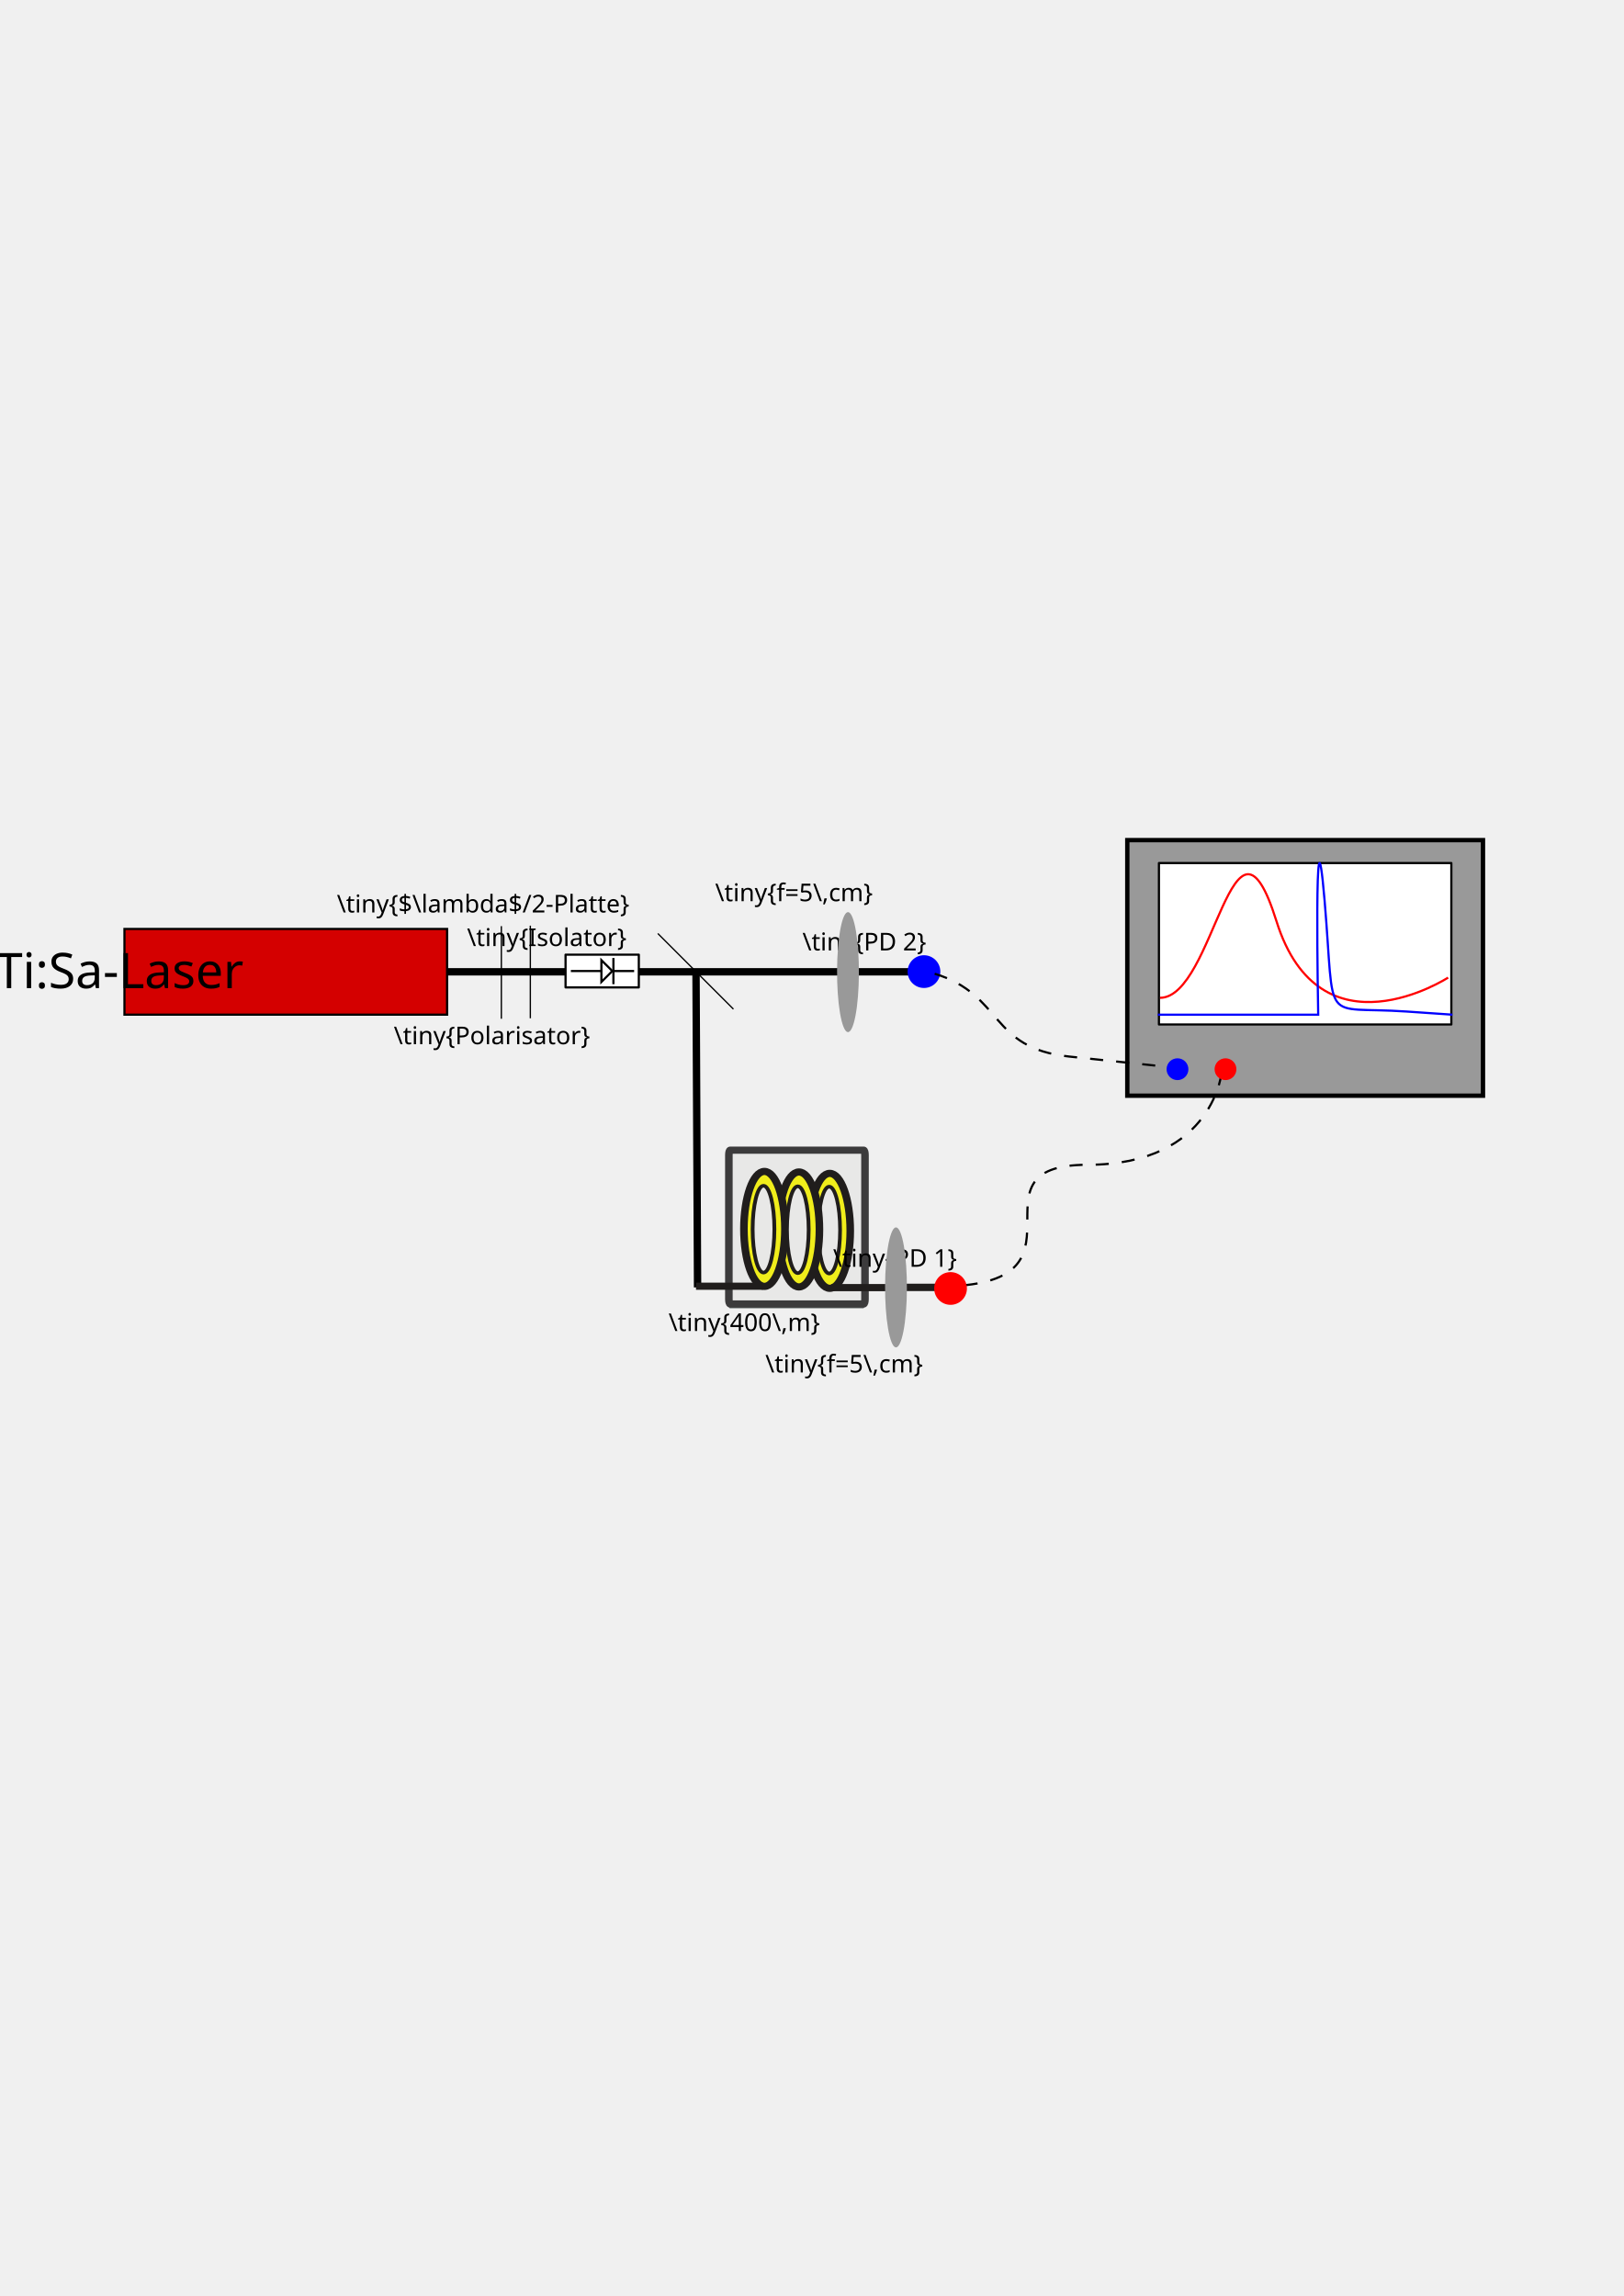
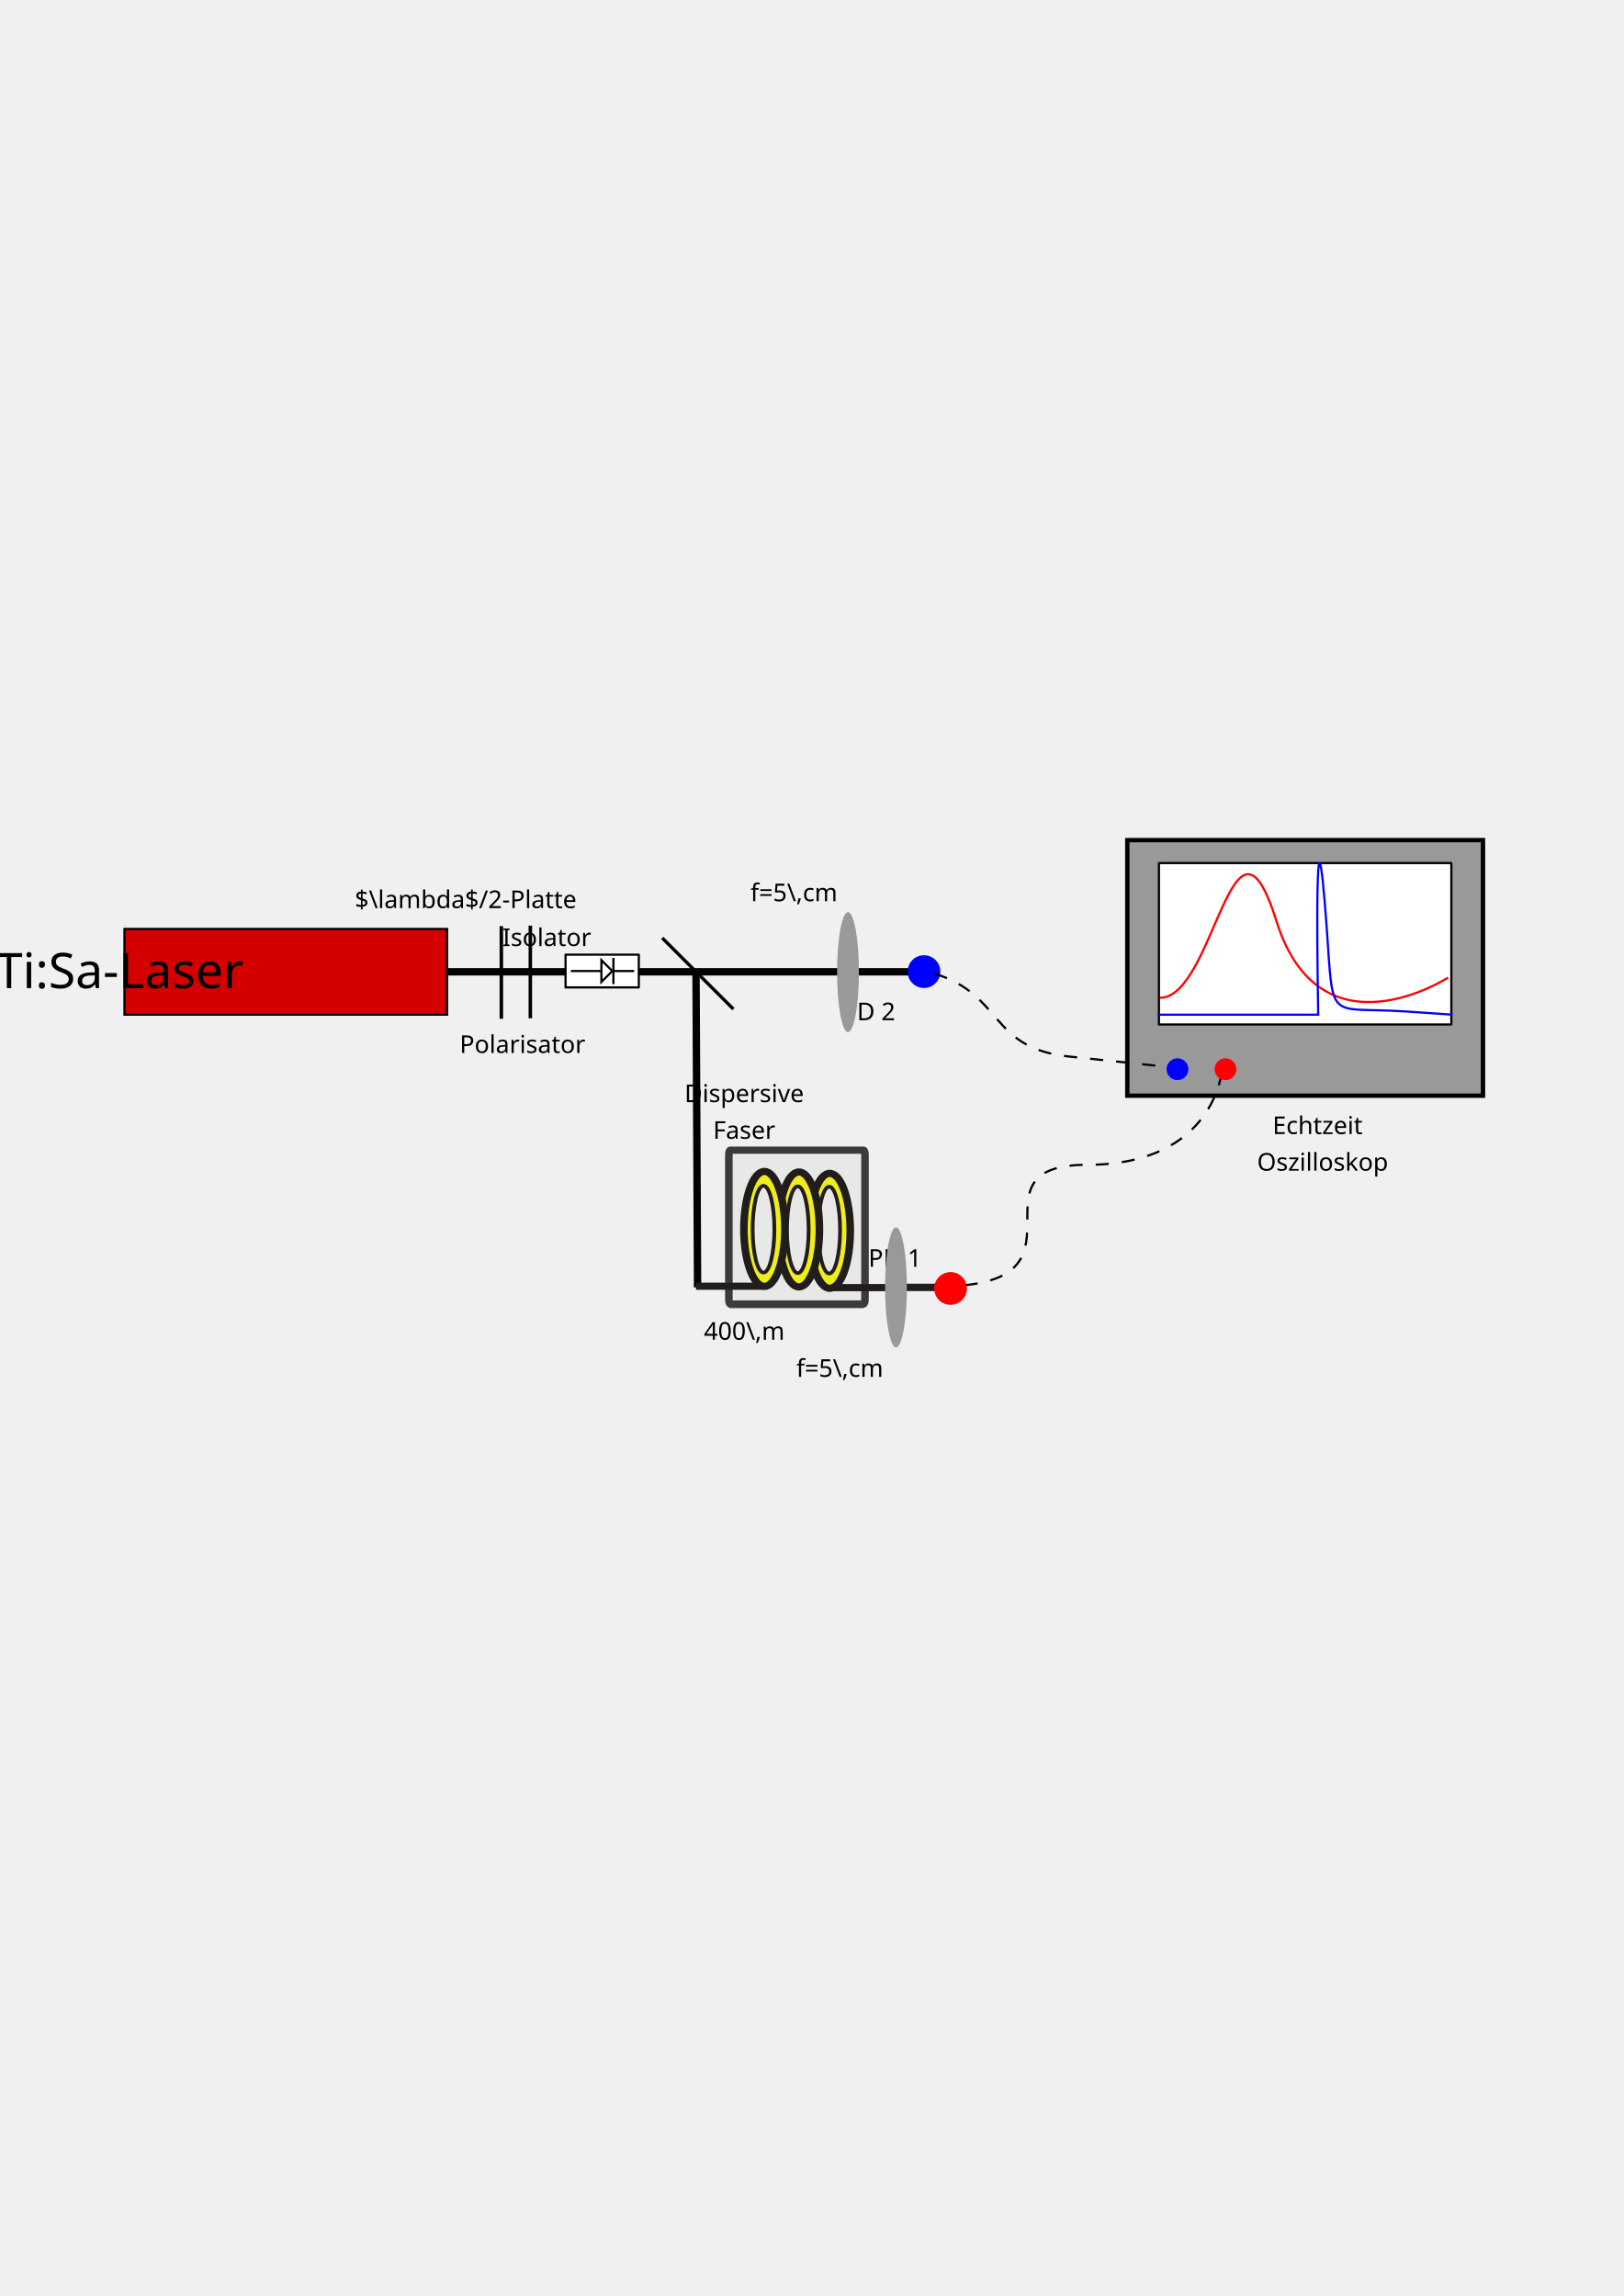
<svg xmlns="http://www.w3.org/2000/svg" width="210mm" height="297mm" viewBox="0 0 744.094 1052.362" id="svg6321" version="1.1">
  <defs id="defs6323">
    <clipPath id="clipPath5927" clipPathUnits="userSpaceOnUse">
      <path id="path5929" d="m 160.817,52.918 55.143,0 0,51.714 -54.857,0 z" style="fill:none;fill-rule:evenodd;stroke:#000000;stroke-width:0.8px;stroke-linecap:butt;stroke-linejoin:miter;stroke-opacity:1" />
    </clipPath>
    <clipPath id="clipPath3490-9" clipPathUnits="userSpaceOnUse">
      <path id="path3492-3" d="m 0,186.355 415.669,0 L 415.669,0 0,0 0,186.355 Z" />
    </clipPath>
    <clipPath clipPathUnits="userSpaceOnUse" id="clipPath7225">
      <path d="m 0,186.355 415.669,0 L 415.669,0 0,0 0,186.355 Z" id="path7227" />
    </clipPath>
  </defs>
  <g id="layer1">
    <rect y="425.783" x="57.036" height="39.286" width="147.857" id="rect3336" style="display:inline;fill:#d40000;fill-rule:evenodd;stroke:#000000;stroke-width:1px;stroke-linecap:butt;stroke-linejoin:miter;stroke-opacity:1" />
    <text id="text4144" y="452.925" x="129.911" style="font-style:normal;font-variant:normal;font-weight:normal;font-stretch:normal;font-size:20px;line-height:120%;font-family:sans-serif;-inkscape-font-specification:'sans-serif, Normal';text-align:center;letter-spacing:0px;word-spacing:0px;writing-mode:lr-tb;text-anchor:middle;display:inline;fill:#000000;fill-opacity:1;stroke:none;stroke-width:1px;stroke-linecap:butt;stroke-linejoin:miter;stroke-opacity:1;" xml:space="preserve">
      <tspan style="font-style:normal;font-variant:normal;font-weight:normal;font-stretch:normal;font-size:22.5px;line-height:120%;font-family:sans-serif;-inkscape-font-specification:'sans-serif, Normal';text-align:center;writing-mode:lr-tb;text-anchor:middle;" y="452.925" x="67.75" id="tspan4146">Ti:Sa-Laser</tspan>
    </text>
    <rect y="385.068" x="516.607" height="117.143" width="163" id="rect4225" style="display:inline;fill:#999999;fill-opacity:1;stroke:#000000;stroke-width:2;stroke-miterlimit:4;stroke-dasharray:none;stroke-opacity:1" />
    <path id="path5619" d="m 204.893,445.425 220,0" style="display:inline;fill:none;fill-rule:evenodd;stroke:#000000;stroke-width:3.381;stroke-linecap:butt;stroke-linejoin:miter;stroke-miterlimit:4;stroke-dasharray:none;stroke-opacity:1" />
    <path d="m 417.33,440.973 a 7.5,7.5 0 0 1 10.458,-1.742 7.5,7.5 0 0 1 1.751,10.456 7.5,7.5 0 0 1 -10.455,1.76 7.5,7.5 0 0 1 -1.769,-10.453" id="path5629" style="display:inline;fill:#0000ff;fill-opacity:1;fill-rule:nonzero;stroke-linejoin:round" />
-     <path id="path5633" d="m 229.75,424.497 0,42.445 0,0" style="display:inline;fill:none;fill-rule:evenodd;stroke:#000000;stroke-width:0.602px;stroke-linecap:butt;stroke-linejoin:miter;stroke-opacity:1" />
-     <path id="path5633-1" d="m 243.036,424.267 0,42.445 0,0" style="display:inline;fill:none;fill-rule:evenodd;stroke:#000000;stroke-width:0.602px;stroke-linecap:butt;stroke-linejoin:miter;stroke-opacity:1" />
-     <path id="path5633-1-7" d="m 301.457,427.867 34.656,34.656 0,0" style="display:inline;fill:none;fill-rule:evenodd;stroke:#000000;stroke-width:0.602px;stroke-linecap:butt;stroke-linejoin:miter;stroke-opacity:1" />
+     <path id="path5633" d="m 229.75,424.497 0,42.445 0,0" style="display:inline;fill:none;fill-rule:evenodd;stroke:#000000;stroke-width:1.6;stroke-linecap:butt;stroke-linejoin:miter;stroke-opacity:1;stroke-miterlimit:4;stroke-dasharray:none" />
+     <path id="path5633-1" d="m 243.036,424.267 0,42.445 0,0" style="display:inline;fill:none;fill-rule:evenodd;stroke:#000000;stroke-width:1.6;stroke-linecap:butt;stroke-linejoin:miter;stroke-opacity:1;stroke-miterlimit:4;stroke-dasharray:none" />
+     <path id="path5633-1-7" d="m 303.476,429.911 32.625,32.625 0,0" style="display:inline;fill:none;fill-rule:evenodd;stroke:#000000;stroke-width:1.5;stroke-linecap:butt;stroke-linejoin:miter;stroke-miterlimit:4;stroke-dasharray:none;stroke-opacity:1" />
    <path id="path5667" d="m 318.964,445.493 0.714,144.57" style="display:inline;fill:none;fill-rule:evenodd;stroke:#000000;stroke-width:3.381;stroke-linecap:butt;stroke-linejoin:round;stroke-miterlimit:4;stroke-dasharray:none;stroke-opacity:1" />
    <rect y="437.568" x="259.179" height="15" width="33.571" id="rect5669" style="display:inline;fill:#ffffff;fill-opacity:1;fill-rule:nonzero;stroke:#000000;stroke-width:1;stroke-linejoin:round;stroke-opacity:1" />
    <g transform="matrix(1.851024,0,0,-1.755014,398.254,593.472)" id="g3534">
      <path id="path3536" style="fill:#666d6c;fill-opacity:1;fill-rule:nonzero;stroke:none" d="m -1.08,-2.279 c 0,-0.688 -0.15,-1.246 -0.335,-1.246 l -33.029,0 c -0.185,0 -0.335,0.558 -0.335,1.246 l 0,37.688 c 0,0.689 0.15,1.246 0.335,1.246 l 33.029,0 c 0.185,0 0.335,-0.557 0.335,-1.246 l 0,-37.688 z" />
    </g>
    <g transform="matrix(1.851024,0,0,-1.755014,396.3959,595.4982)" id="g3538">
      <path id="path3540" style="fill:#e8e8e7;fill-opacity:1;fill-rule:nonzero;stroke:none" d="m 0,0 c 0,-0.688 -0.15,-1.246 -0.335,-1.246 l -33.029,0 c -0.185,0 -0.335,0.558 -0.335,1.246 l 0,37.688 c 0,0.688 0.15,1.246 0.335,1.246 l 33.029,0 C -0.15,38.934 0,38.376 0,37.688 L 0,0 Z" />
    </g>
    <g transform="matrix(1.851024,0,0,-1.755014,396.3959,595.4982)" id="g3542">
      <path id="path3544" style="fill:none;stroke:#3c3b3c;stroke-width:1.876;stroke-linecap:butt;stroke-linejoin:miter;stroke-miterlimit:10;stroke-dasharray:none;stroke-opacity:1" d="m 0,0 c 0,-0.688 -0.15,-1.246 -0.335,-1.246 l -33.029,0 c -0.185,0 -0.335,0.558 -0.335,1.246 l 0,37.688 c 0,0.688 0.15,1.246 0.335,1.246 l 33.029,0 C -0.15,38.934 0,38.376 0,37.688 L 0,0 Z" />
    </g>
    <g transform="matrix(1.851024,0,0,-1.755014,389.6473,564.1507)" id="g3546">
      <path id="path3548" style="fill:#f0ed1b;fill-opacity:1;fill-rule:nonzero;stroke:none" d="m 0,0 c 0,-8.29 -2.272,-15.011 -5.076,-15.011 -2.803,0 -5.075,6.721 -5.075,15.011 0,8.29 2.272,15.011 5.075,15.011 C -2.272,15.011 0,8.29 0,0" />
    </g>
    <g transform="matrix(1.851024,0,0,-1.755014,389.6473,564.1507)" id="g3550">
      <path id="path3552" style="fill:none;stroke:#201d1c;stroke-width:1.876;stroke-linecap:butt;stroke-linejoin:miter;stroke-miterlimit:10;stroke-dasharray:none;stroke-opacity:1" d="m 0,0 c 0,-8.29 -2.272,-15.011 -5.076,-15.011 -2.803,0 -5.075,6.721 -5.075,15.011 0,8.29 2.272,15.011 5.075,15.011 C -2.272,15.011 0,8.29 0,0 Z" />
    </g>
    <g transform="matrix(1.851024,0,0,-1.755014,384.9877,563.803)" id="g3554">
      <path id="path3556" style="fill:#e8e8e7;fill-opacity:1;fill-rule:nonzero;stroke:none" d="m 0,0 c 0,-6.262 -1.205,-11.339 -2.693,-11.339 -1.487,0 -2.692,5.077 -2.692,11.339 0,6.262 1.205,11.339 2.692,11.339 C -1.205,11.339 0,6.262 0,0" />
    </g>
    <g transform="matrix(1.851024,0,0,-1.755014,384.9877,563.803)" id="g3558">
      <path style="fill:none;stroke:#201d1c;stroke-width:1.691;stroke-linecap:butt;stroke-linejoin:miter;stroke-miterlimit:10;stroke-dasharray:none;stroke-opacity:1" d="m 384.396,196.197 c -2.752,0 -4.984,8.91 -4.984,19.9 0,10.99 2.232,19.898 4.984,19.898 2.754,0 4.984,-8.909 4.984,-19.898 0,-10.99 -2.23,-19.9 -4.984,-19.9 z" transform="matrix(0.5402416,0,0,-0.5697959,-210.3596,123.1311)" id="path3560" />
    </g>
    <g transform="matrix(1.851024,0,0,-1.755014,375.5243,563.5171)" id="g3562">
      <path id="path3564" style="fill:#f0ed1b;fill-opacity:1;fill-rule:nonzero;stroke:none" d="m 0,0 c 0,-8.29 -2.272,-15.011 -5.076,-15.011 -2.803,0 -5.075,6.721 -5.075,15.011 0,8.29 2.272,15.011 5.075,15.011 C -2.272,15.011 0,8.29 0,0" />
    </g>
    <g transform="matrix(1.851024,0,0,-1.755014,375.5243,563.5171)" id="g3566">
      <path id="path3568" style="fill:none;stroke:#201d1c;stroke-width:1.876;stroke-linecap:butt;stroke-linejoin:miter;stroke-miterlimit:10;stroke-dasharray:none;stroke-opacity:1" d="m 0,0 c 0,-8.29 -2.272,-15.011 -5.076,-15.011 -2.803,0 -5.075,6.721 -5.075,15.011 0,8.29 2.272,15.011 5.075,15.011 C -2.272,15.011 0,8.29 0,0 Z" />
    </g>
    <g transform="matrix(1.851024,0,0,-1.755014,359.7022,563.2626)" id="g3570">
      <path id="path3572" style="fill:#f0ed1b;fill-opacity:1;fill-rule:nonzero;stroke:none" d="m 0,0 c 0,-8.29 -2.272,-15.011 -5.076,-15.011 -2.803,0 -5.076,6.721 -5.076,15.011 0,8.29 2.273,15.011 5.076,15.011 C -2.272,15.011 0,8.29 0,0" />
    </g>
    <g transform="matrix(1.851024,0,0,-1.755014,359.7022,563.2626)" id="g3574">
      <path id="path3576" style="fill:none;stroke:#201d1c;stroke-width:1.876;stroke-linecap:butt;stroke-linejoin:miter;stroke-miterlimit:10;stroke-dasharray:none;stroke-opacity:1" d="m 0,0 c 0,-8.29 -2.272,-15.011 -5.076,-15.011 -2.803,0 -5.076,6.721 -5.076,15.011 0,8.29 2.273,15.011 5.076,15.011 C -2.272,15.011 0,8.29 0,0 Z" />
    </g>
    <g transform="matrix(1.851024,0,0,-1.755014,354.8784,563.3862)" id="g3578">
      <path id="path3580" style="fill:#e8e8e7;fill-opacity:1;fill-rule:nonzero;stroke:none" d="m 0,0 c 0,-6.262 -1.205,-11.339 -2.693,-11.339 -1.487,0 -2.692,5.077 -2.692,11.339 0,6.262 1.205,11.339 2.692,11.339 C -1.205,11.339 0,6.262 0,0" />
    </g>
    <g transform="matrix(1.851024,0,0,-1.755014,354.8784,563.3862)" id="g3582">
      <path id="path3584" style="fill:none;stroke:#201d1c;stroke-width:0.938;stroke-linecap:butt;stroke-linejoin:miter;stroke-miterlimit:10;stroke-dasharray:none;stroke-opacity:1" d="m 0,0 c 0,-6.262 -1.205,-11.339 -2.693,-11.339 -1.487,0 -2.692,5.077 -2.692,11.339 0,6.262 1.205,11.339 2.692,11.339 C -1.205,11.339 0,6.262 0,0 Z" />
    </g>
    <g transform="matrix(1.851024,0,0,-1.755014,370.594,563.6359)" id="g3586">
      <path id="path3588" style="fill:#e8e8e7;fill-opacity:1;fill-rule:nonzero;stroke:none" d="m 0,0 c 0,-6.262 -1.205,-11.339 -2.693,-11.339 -1.487,0 -2.692,5.077 -2.692,11.339 0,6.262 1.205,11.339 2.692,11.339 C -1.205,11.339 0,6.262 0,0" />
    </g>
    <g transform="matrix(1.851024,0,0,-1.755014,370.594,563.6359)" id="g3590">
      <path id="path3592" style="fill:none;stroke:#201d1c;stroke-width:0.938;stroke-linecap:butt;stroke-linejoin:miter;stroke-miterlimit:10;stroke-dasharray:none;stroke-opacity:1" d="m 0,0 c 0,-6.262 -1.205,-11.339 -2.693,-11.339 -1.487,0 -2.692,5.077 -2.692,11.339 0,6.262 1.205,11.339 2.692,11.339 C -1.205,11.339 0,6.262 0,0 Z" />
    </g>
    <g transform="matrix(1.851024,0,0,-1.755014,318.9643,589.5399)" id="g3594">
      <path id="path3596" style="fill:none;stroke:#201d1c;stroke-width:1.876;stroke-linecap:butt;stroke-linejoin:round;stroke-miterlimit:10;stroke-dasharray:none;stroke-opacity:1" d="M 0,0 16.56,0" />
    </g>
    <g transform="matrix(1.851024,0,0,-1.755014,380.9366,590.1717)" id="g3598">
      <path id="path3600" style="fill:none;stroke:#201d1c;stroke-width:1.876;stroke-linecap:butt;stroke-linejoin:miter;stroke-miterlimit:10;stroke-dasharray:none;stroke-opacity:1" d="M 0,0 14.809,0" />
    </g>
-     <text id="text6061" y="610.068" x="367.079" style="font-style:normal;font-weight:normal;font-size:40px;line-height:125%;font-family:sans-serif;text-align:center;letter-spacing:0px;word-spacing:0px;text-anchor:middle;fill:#000000;fill-opacity:1;stroke:none;stroke-width:1px;stroke-linecap:butt;stroke-linejoin:miter;stroke-opacity:1" xml:space="preserve">
-       <tspan style="font-size:11.25px;text-align:center;text-anchor:middle" y="610.068" x="367.079" id="tspan6063">\tiny{400\,m}</tspan>
+     <text id="text6061" y="614.068" x="367.079" style="font-style:normal;font-weight:normal;font-size:40px;line-height:125%;font-family:sans-serif;text-align:center;letter-spacing:0px;word-spacing:0px;text-anchor:middle;fill:#000000;fill-opacity:1;stroke:none;stroke-width:1px;stroke-linecap:butt;stroke-linejoin:miter;stroke-opacity:1" xml:space="preserve">
+       <tspan style="font-size:11.25px;text-align:center;text-anchor:middle" y="614.068" x="367.079" id="tspan6063">400\,m</tspan>
    </text>
    <path style="display:inline;fill:none;fill-opacity:1;fill-rule:evenodd;stroke:#000000;stroke-width:1;stroke-linecap:butt;stroke-linejoin:miter;stroke-miterlimit:4;stroke-dasharray:6, 6;stroke-dashoffset:0;stroke-opacity:1" d="m 428.333,446.302 c 31.82,9.781 24.734,34.089 61.559,37.953 l 50.662,5.316" id="path5893" />
    <path style="display:inline;fill:none;fill-rule:evenodd;stroke:#000000;stroke-width:1;stroke-linecap:butt;stroke-linejoin:miter;stroke-miterlimit:4;stroke-dasharray:6, 6;stroke-dashoffset:0;stroke-opacity:1" d="m 430.054,589.636 c 76.373,0 9.485,-55.76 68.233,-55.76 58.748,0 61.792,-43.777 61.792,-43.777" id="path5897" />
    <text xml:space="preserve" style="font-style:normal;font-weight:normal;font-size:40px;line-height:125%;font-family:sans-serif;text-align:center;letter-spacing:0px;word-spacing:0px;text-anchor:middle;display:inline;fill:#000000;fill-opacity:1;stroke:none;stroke-width:1px;stroke-linecap:butt;stroke-linejoin:miter;stroke-opacity:1" x="389.85" y="413.068" id="text5899">
-       <tspan id="tspan5901" x="389.85" y="413.068" style="font-size:11.25px;text-align:center;text-anchor:middle">\tiny{f=5\,cm}</tspan>
+       <tspan id="tspan5901" x="389.85" y="413.068" style="font-size:11.25px;text-align:center;text-anchor:middle">f=5\,cm</tspan>
    </text>
-     <text xml:space="preserve" style="font-style:normal;font-weight:normal;font-size:40px;line-height:125%;font-family:sans-serif;text-align:center;letter-spacing:0px;word-spacing:0px;text-anchor:middle;display:inline;fill:#000000;fill-opacity:1;stroke:none;stroke-width:1px;stroke-linecap:butt;stroke-linejoin:miter;stroke-opacity:1" x="412.85" y="629.068" id="text5899-2">
-       <tspan id="tspan5901-8" x="412.85" y="629.068" style="font-size:11.25px;text-align:center;text-anchor:middle">\tiny{f=5\,cm}</tspan>
+     <text xml:space="preserve" style="font-style:normal;font-weight:normal;font-size:40px;line-height:125%;font-family:sans-serif;text-align:center;letter-spacing:0px;word-spacing:0px;text-anchor:middle;display:inline;fill:#000000;fill-opacity:1;stroke:none;stroke-width:1px;stroke-linecap:butt;stroke-linejoin:miter;stroke-opacity:1" x="410.85" y="631.068" id="text5899-2">
+       <tspan id="tspan5901-8" x="410.85" y="631.068" style="font-size:11.25px;text-align:center;text-anchor:middle">f=5\,cm</tspan>
    </text>
-     <text xml:space="preserve" style="font-style:normal;font-weight:normal;font-size:40px;line-height:125%;font-family:sans-serif;text-align:center;letter-spacing:0px;word-spacing:0px;text-anchor:middle;display:inline;fill:#000000;fill-opacity:1;stroke:none;stroke-width:1px;stroke-linecap:butt;stroke-linejoin:miter;stroke-opacity:1" x="251.441" y="478.616" id="text5931-8">
-       <tspan id="tspan5933-3" x="251.441" y="478.616" style="font-size:11.25px;text-align:center;text-anchor:middle">\tiny{Polarisator}</tspan>
+     <text xml:space="preserve" style="font-style:normal;font-weight:normal;font-size:40px;line-height:125%;font-family:sans-serif;text-align:center;letter-spacing:0px;word-spacing:0px;text-anchor:middle;display:inline;fill:#000000;fill-opacity:1;stroke:none;stroke-width:1px;stroke-linecap:butt;stroke-linejoin:miter;stroke-opacity:1" x="265.441" y="482.616" id="text5931-8">
+       <tspan id="tspan5933-3" x="265.441" y="482.616" style="font-size:11.25px;text-align:center;text-anchor:middle">Polarisator</tspan>
    </text>
    <text xml:space="preserve" style="font-style:normal;font-weight:normal;font-size:40px;line-height:125%;font-family:sans-serif;text-align:center;letter-spacing:0px;word-spacing:0px;text-anchor:middle;display:inline;fill:#000000;fill-opacity:1;stroke:none;stroke-width:1px;stroke-linecap:butt;stroke-linejoin:miter;stroke-opacity:1" x="276.575" y="433.616" id="text5931-0">
-       <tspan id="tspan5933-2" x="276.575" y="433.616" style="font-size:11.25px;text-align:center;text-anchor:middle">\tiny{Isolator}</tspan>
+       <tspan id="tspan5933-2" x="276.575" y="433.616" style="font-size:11.25px;text-align:center;text-anchor:middle">Isolator</tspan>
    </text>
-     <text xml:space="preserve" style="font-style:normal;font-weight:normal;font-size:40px;line-height:125%;font-family:sans-serif;text-align:center;letter-spacing:0px;word-spacing:0px;text-anchor:middle;display:inline;fill:#000000;fill-opacity:1;stroke:none;stroke-width:1px;stroke-linecap:butt;stroke-linejoin:miter;stroke-opacity:1" x="422.105" y="435.616" id="text5931-89">
-       <tspan id="tspan5933-4" x="422.105" y="435.616" style="font-size:11.25px;text-align:center;text-anchor:middle">\tiny{PD 2}</tspan>
+     <text xml:space="preserve" style="font-style:normal;font-weight:normal;font-size:40px;line-height:125%;font-family:sans-serif;text-align:center;letter-spacing:0px;word-spacing:0px;text-anchor:middle;display:inline;fill:#000000;fill-opacity:1;stroke:none;stroke-width:1px;stroke-linecap:butt;stroke-linejoin:miter;stroke-opacity:1" x="424.105" y="467.616" id="text5931-89">
+       <tspan id="tspan5933-4" x="424.105" y="467.616" style="font-size:11.25px;text-align:center;text-anchor:middle">PD 2</tspan>
    </text>
    <text xml:space="preserve" style="font-style:normal;font-weight:normal;font-size:40px;line-height:125%;font-family:sans-serif;text-align:center;letter-spacing:0px;word-spacing:0px;text-anchor:middle;display:inline;fill:#000000;fill-opacity:1;stroke:none;stroke-width:1px;stroke-linecap:butt;stroke-linejoin:miter;stroke-opacity:1" x="436.149" y="580.616" id="text5931-89-0">
-       <tspan id="tspan5933-4-9" x="436.149" y="580.616" style="font-size:11.25px;text-align:center;text-anchor:middle">\tiny{PD 1}</tspan>
+       <tspan id="tspan5933-4-9" x="436.149" y="580.616" style="font-size:11.25px;text-align:center;text-anchor:middle">PD 1</tspan>
    </text>
    <path style="display:inline;fill:none;fill-rule:evenodd;stroke:#000000;stroke-width:1px;stroke-linecap:butt;stroke-linejoin:miter;stroke-opacity:1" d="m 261.607,445.068 14,0 0,5 5,-5 -5,-4.982 0,4.982" id="path6017" />
    <path style="display:inline;fill:none;fill-rule:evenodd;stroke:#000000;stroke-width:1px;stroke-linecap:butt;stroke-linejoin:miter;stroke-opacity:1" d="m 280.607,445.068 10,0" id="path6019" />
    <path style="display:inline;fill:none;fill-rule:evenodd;stroke:#000000;stroke-width:1px;stroke-linecap:butt;stroke-linejoin:miter;stroke-opacity:1" d="m 281.107,439.086 0,12.009" id="path6021" />
    <path id="path3600-1" style="display:inline;fill:none;stroke:#201d1c;stroke-width:3.381;stroke-linecap:butt;stroke-linejoin:miter;stroke-miterlimit:10;stroke-dasharray:none;stroke-opacity:1" d="m 406.901,590.068 30.091,0" />
    <path d="m 429.506,586.206 a 7.5,7.5 0 0 1 10.458,-1.742 7.5,7.5 0 0 1 1.751,10.456 7.5,7.5 0 0 1 -10.455,1.76 7.5,7.5 0 0 1 -1.769,-10.453" id="path5629-9" style="display:inline;fill:#ff0000;fill-opacity:1;fill-rule:nonzero;stroke-linejoin:round" />
    <rect style="display:inline;opacity:1;fill:#ffffff;fill-opacity:1;fill-rule:nonzero;stroke:#000000;stroke-width:1;stroke-linejoin:round;stroke-miterlimit:4;stroke-dasharray:none;stroke-dashoffset:0;stroke-opacity:1" id="rect6065" width="134" height="74" x="531.107" y="395.568" />
    <path style="display:inline;opacity:1;fill:#ff0000;fill-opacity:1;fill-rule:nonzero;stroke:none;stroke-width:1;stroke-linejoin:round;stroke-miterlimit:4;stroke-dasharray:none;stroke-dashoffset:0;stroke-opacity:1" id="path6078" d="m 557.54,487.16 a 5,5 0 0 1 6.972,-1.161 5,5 0 0 1 1.167,6.971 5,5 0 0 1 -6.97,1.173 5,5 0 0 1 -1.18,-6.969" />
    <path style="display:inline;opacity:1;fill:#0000ff;fill-opacity:1;fill-rule:nonzero;stroke:none;stroke-width:1;stroke-linejoin:round;stroke-miterlimit:4;stroke-dasharray:none;stroke-dashoffset:0;stroke-opacity:1" id="path6078-6" d="m 535.54,487.16 a 5,5 0 0 1 6.972,-1.161 5,5 0 0 1 1.167,6.971 5,5 0 0 1 -6.97,1.173 5,5 0 0 1 -1.18,-6.969" />
    <path style="display:inline;fill:none;fill-rule:evenodd;stroke:#ff0000;stroke-width:1px;stroke-linecap:butt;stroke-linejoin:miter;stroke-opacity:1" d="m 531.617,457.34 c 25,0 33.335,-99.063 53.335,-35.169 20,63.894 78.685,25.907 78.685,25.907" id="path6107" />
    <path style="display:inline;fill:none;fill-rule:evenodd;stroke:#0000ff;stroke-width:1px;stroke-linecap:butt;stroke-linejoin:miter;stroke-opacity:1" d="m 530.607,465.073 73.485,0 c 0,0 -2.071,-111.129 2.929,-52.322 5,58.807 -2.199,48.139 37.728,50.887 l 20.858,1.435" id="path6109" />
    <path style="display:inline;opacity:1;fill:#999999;fill-opacity:1;fill-rule:nonzero;stroke:none;stroke-width:0.667;stroke-linejoin:round;stroke-miterlimit:4;stroke-dasharray:none;stroke-opacity:1" id="path5844" d="m 384.54,429.572 a 5,27.5 0 0 1 6.972,-6.387 5,27.5 0 0 1 1.167,38.34 5,27.5 0 0 1 -6.97,6.454 5,27.5 0 0 1 -1.18,-38.329" />
    <path style="display:inline;opacity:1;fill:#999999;fill-opacity:1;fill-rule:nonzero;stroke:none;stroke-width:0.667;stroke-linejoin:round;stroke-miterlimit:4;stroke-dasharray:none;stroke-opacity:1" id="path5844-8" d="m 406.54,574.072 a 5,27.5 0 0 1 6.972,-6.387 5,27.5 0 0 1 1.167,38.34 5,27.5 0 0 1 -6.97,6.454 5,27.5 0 0 1 -1.18,-38.329" />
-     <text xml:space="preserve" style="font-style:normal;font-weight:normal;font-size:11.25px;line-height:125%;font-family:sans-serif;text-align:center;letter-spacing:0px;word-spacing:0px;text-anchor:middle;fill:#000000;fill-opacity:1;stroke:none;stroke-width:1px;stroke-linecap:butt;stroke-linejoin:miter;stroke-opacity:1" x="228.714" y="418.219" id="text8821">
-       <tspan id="tspan8823" x="228.714" y="418.219">\tiny{$\lambda$/2-Platte}</tspan>
+     <text xml:space="preserve" style="font-style:normal;font-weight:normal;font-size:11.25px;line-height:125%;font-family:sans-serif;text-align:center;letter-spacing:0px;word-spacing:0px;text-anchor:middle;fill:#000000;fill-opacity:1;stroke:none;stroke-width:1px;stroke-linecap:butt;stroke-linejoin:miter;stroke-opacity:1" x="220.714" y="416.219" id="text8821">
+       <tspan id="tspan8823" x="220.714" y="416.219">$\lambda$/2-Platte</tspan>
+     </text>
+     <text id="text6061-7" y="505.15" x="367.066" style="font-style:normal;font-weight:normal;font-size:40px;line-height:125%;font-family:sans-serif;text-align:center;letter-spacing:0px;word-spacing:0px;text-anchor:middle;fill:#000000;fill-opacity:1;stroke:none;stroke-width:1px;stroke-linecap:butt;stroke-linejoin:miter;stroke-opacity:1" xml:space="preserve">
+       <tspan style="font-size:11.25px;text-align:center;text-anchor:middle" y="505.15" x="367.066" id="tspan4262">Dispersive</tspan>
+     </text>
+     <text xml:space="preserve" style="font-style:normal;font-weight:normal;font-size:40px;line-height:125%;font-family:sans-serif;text-align:center;letter-spacing:0px;word-spacing:0px;text-anchor:middle;display:inline;fill:#000000;fill-opacity:1;stroke:none;stroke-width:1px;stroke-linecap:butt;stroke-linejoin:miter;stroke-opacity:1" x="629.808" y="519.792" id="text5899-2-8">
+       <tspan id="tspan5901-8-8" x="629.808" y="519.792" style="font-size:11.25px;text-align:center;text-anchor:middle">Echtzeit</tspan>
+     </text>
+     <text id="text6061-7-9" y="521.963" x="367.039" style="font-style:normal;font-weight:normal;font-size:40px;line-height:125%;font-family:sans-serif;text-align:center;letter-spacing:0px;word-spacing:0px;text-anchor:middle;fill:#000000;fill-opacity:1;stroke:none;stroke-width:1px;stroke-linecap:butt;stroke-linejoin:miter;stroke-opacity:1" xml:space="preserve">
+       <tspan style="font-size:11.25px;text-align:center;text-anchor:middle" y="521.963" x="367.039" id="tspan4262-7">Faser</tspan>
+     </text>
+     <text xml:space="preserve" style="font-style:normal;font-weight:normal;font-size:40px;line-height:125%;font-family:sans-serif;text-align:center;letter-spacing:0px;word-spacing:0px;text-anchor:middle;display:inline;fill:#000000;fill-opacity:1;stroke:none;stroke-width:1px;stroke-linecap:butt;stroke-linejoin:miter;stroke-opacity:1" x="632.131" y="536.57" id="text5899-2-8-7">
+       <tspan x="632.131" y="536.57" style="font-size:11.25px;text-align:center;text-anchor:middle" id="tspan4302">Oszilloskop</tspan>
    </text>
  </g>
</svg>
